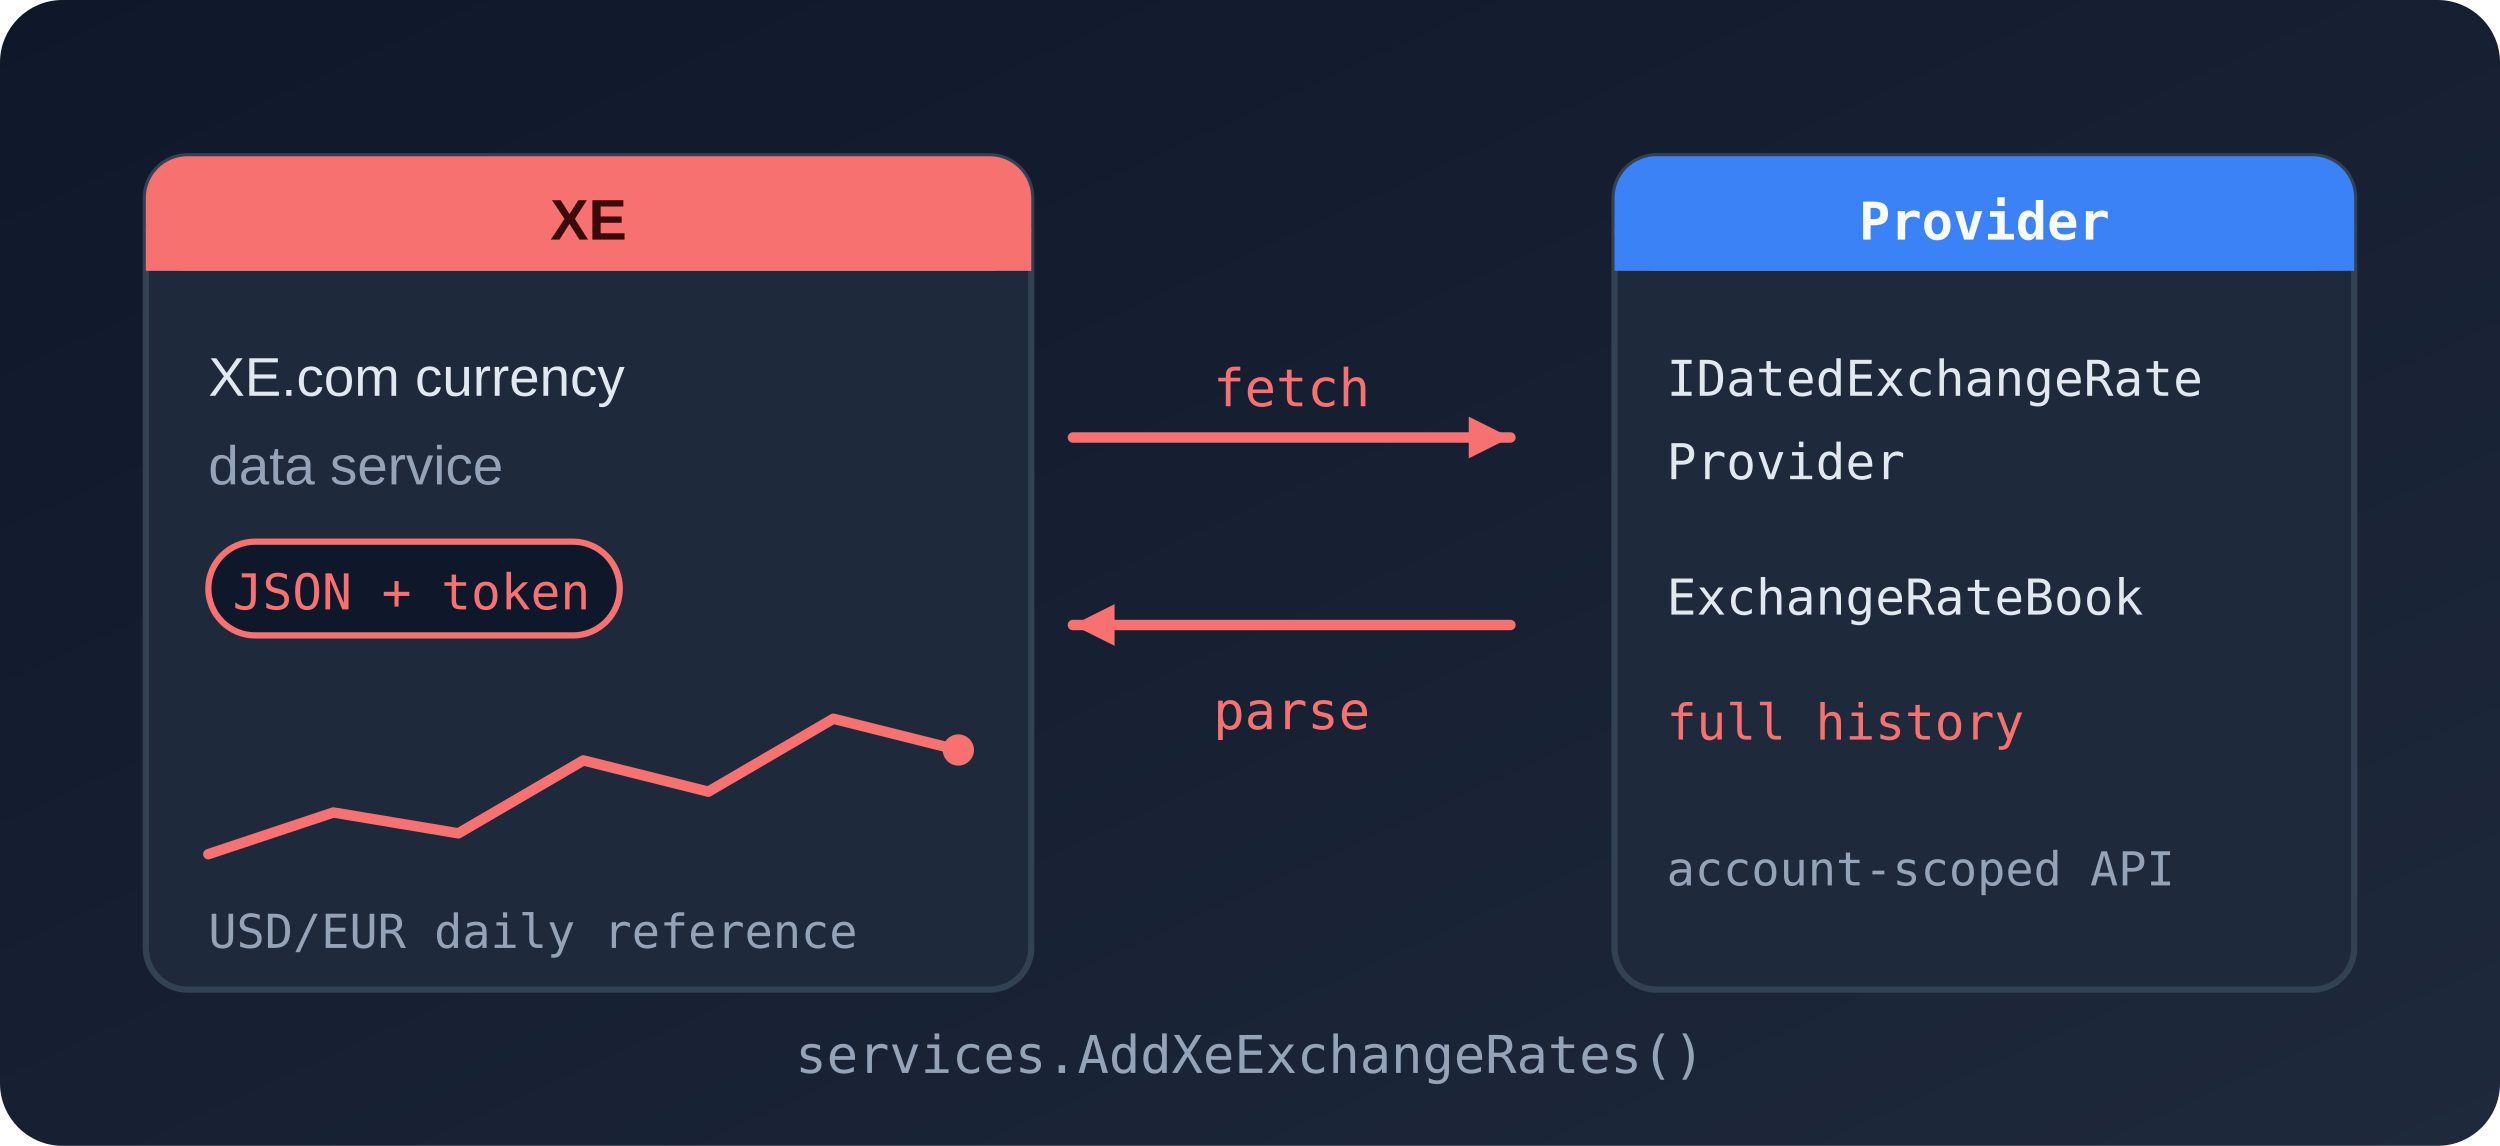
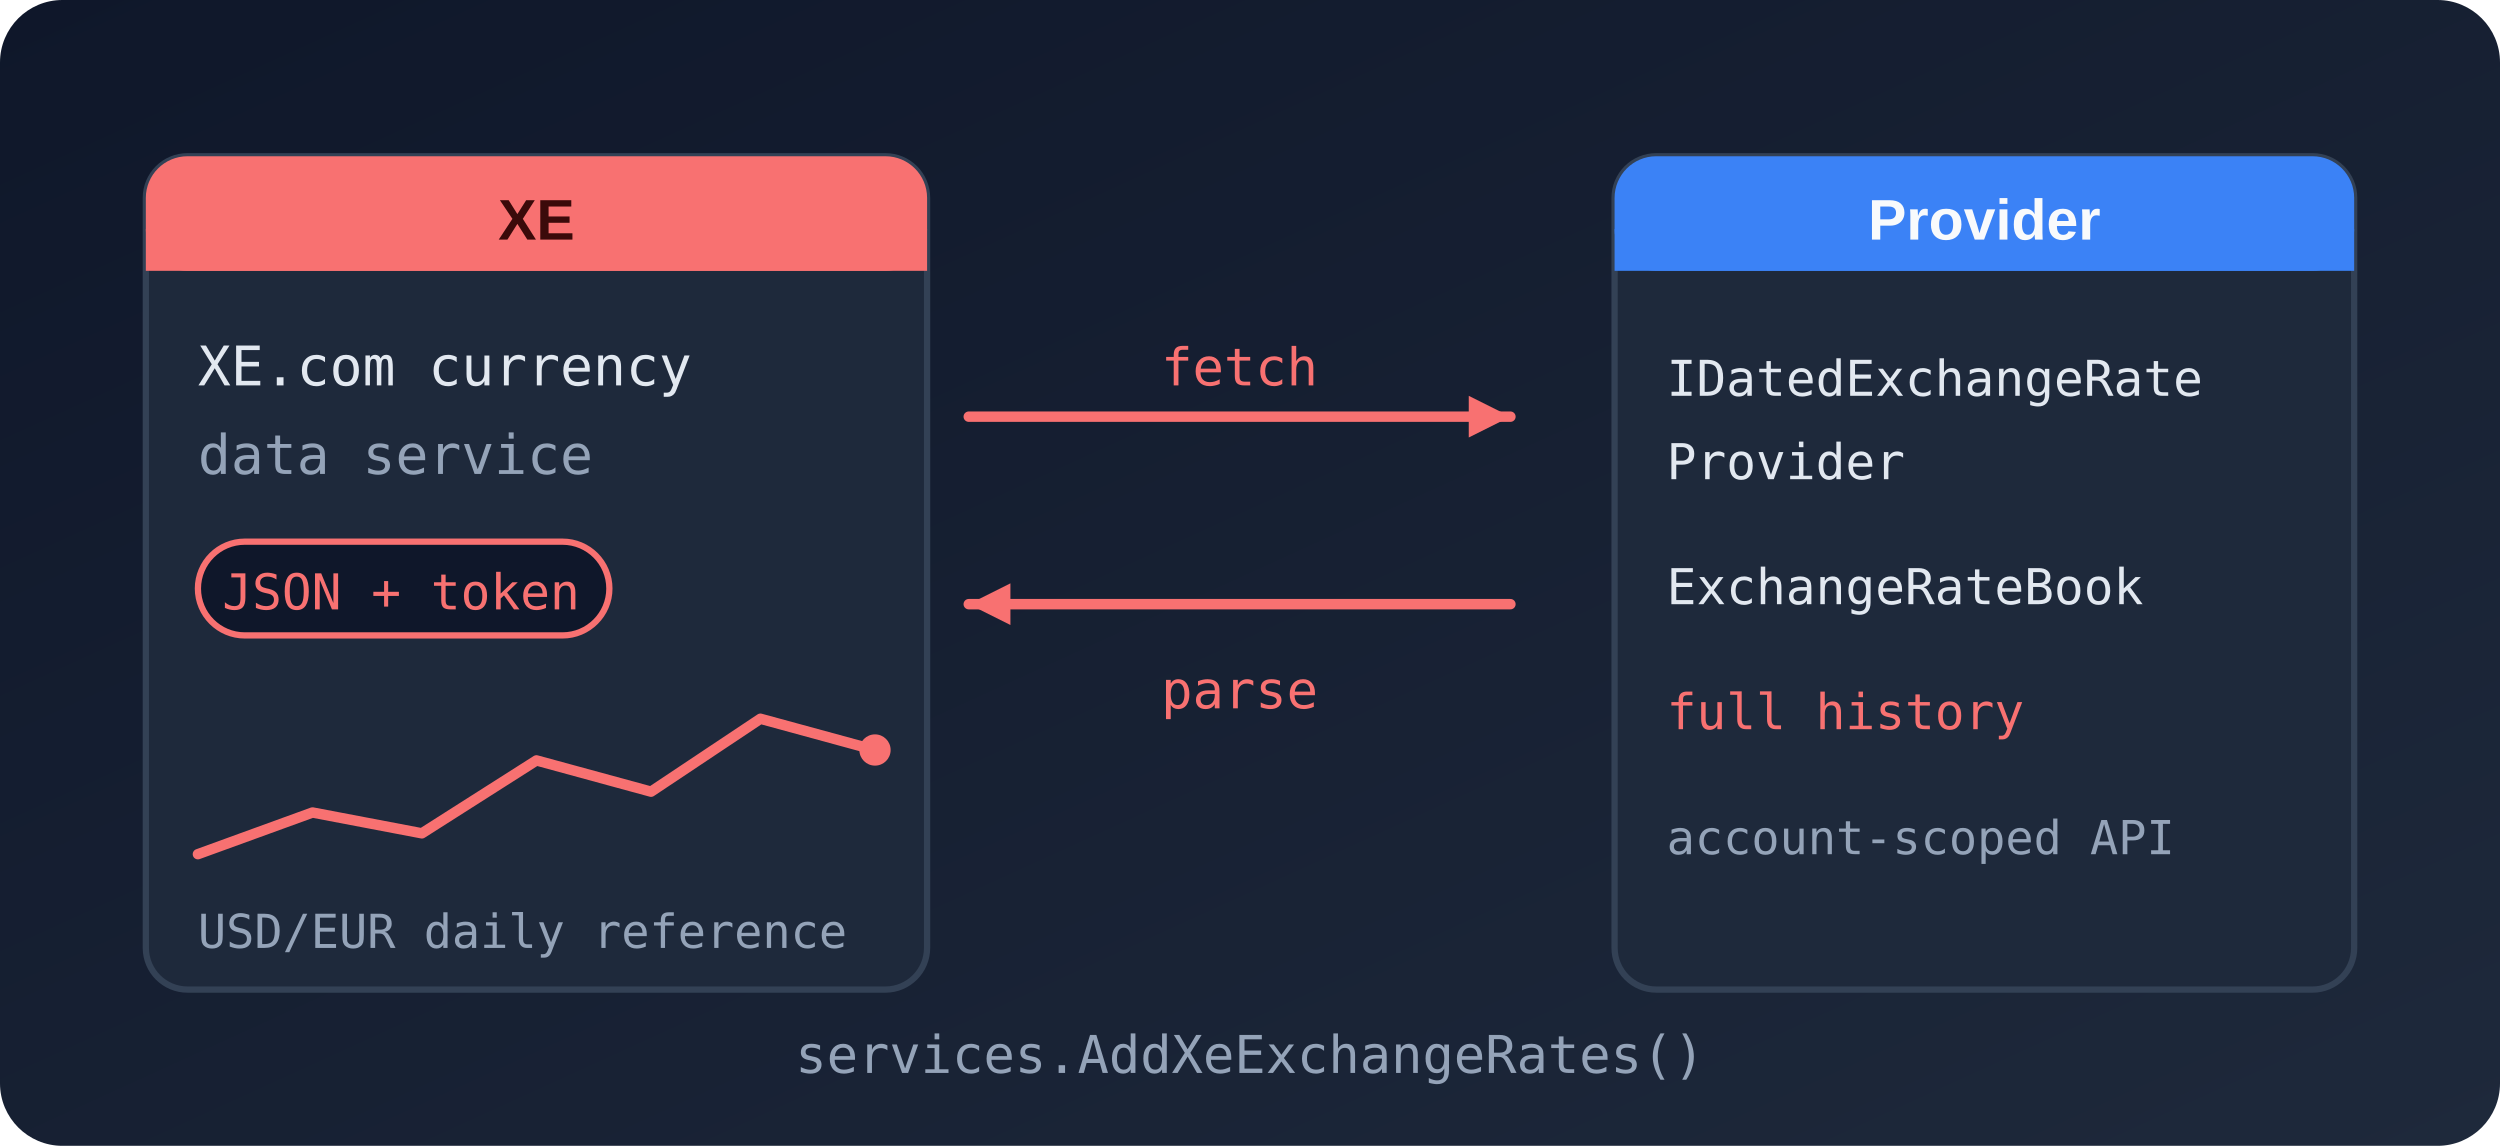
<svg xmlns="http://www.w3.org/2000/svg" viewBox="0 0 480 220" role="img" aria-label="Bodu.Financial.ExchangeRates.Xe — XE.com exchange-rate provider">
  <defs>
    <linearGradient id="fxxe-bg" x1="0" y1="0" x2="1" y2="1">
      <stop offset="0" stop-color="#0F172A" />
      <stop offset="1" stop-color="#1E293B" />
    </linearGradient>
  </defs>
  <rect width="480" height="220" rx="12" fill="url(#fxxe-bg)" />
  <g transform="translate(28 30)" font-family="'Segoe UI','Helvetica Neue',Arial,sans-serif" font-size="11">
-     <rect width="170" height="160" rx="8" fill="#1E293B" stroke="#334155" stroke-width="1.2" />
-     <rect width="170" height="22" rx="8" fill="#F87171" />
-     <rect y="14" width="170" height="8" fill="#F87171" />
-     <text x="85" y="16" fill="#3B0A0A" text-anchor="middle" font-weight="700" font-size="11">XE</text>
-     <g fill="#E2E8F0" font-size="10.5">
-       <text x="12" y="46">XE.com currency</text>
-       <text x="12" y="63" fill="#94A3B8">data service</text>
+     <rect width="150" height="160" rx="8" fill="#1E293B" stroke="#334155" stroke-width="1.2" />
+     <rect width="150" height="22" rx="8" fill="#F87171" />
+     <rect y="14" width="150" height="8" fill="#F87171" />
+     <text x="75" y="16" fill="#3B0A0A" text-anchor="middle" font-weight="700" font-size="11">XE</text>
+     <g fill="#E2E8F0" font-family="'Consolas','Menlo',monospace" font-size="10.5">
+       <text x="10" y="44">XE.com currency</text>
+       <text x="10" y="61">
+         <tspan fill="#94A3B8">data service</tspan>
+       </text>
    </g>
-     <rect x="12" y="74" width="79" height="18" rx="9" fill="#0F172A" stroke="#F87171" stroke-width="1.2" />
-     <text x="51" y="87" fill="#F87171" text-anchor="middle" font-family="'Consolas','Menlo',monospace" font-size="9.5">JSON + token</text>
-     <g transform="translate(12 100)">
-       <polyline points="0,34 24,26 48,30 72,16 96,22 120,8 144,14" fill="none" stroke="#F87171" stroke-width="2" stroke-linecap="round" stroke-linejoin="round" />
-       <circle cx="144" cy="14" r="3" fill="#F87171" />
+     <rect x="10" y="74" width="79" height="18" rx="9" fill="#0F172A" stroke="#F87171" stroke-width="1.2" />
+     <text x="49" y="87" fill="#F87171" text-anchor="middle" font-family="'Consolas','Menlo',monospace" font-size="9.5">JSON + token</text>
+     <g transform="translate(10 100)">
+       <polyline points="0,34 22,26 43,30 65,16 87,22 108,8 130,14" fill="none" stroke="#F87171" stroke-width="2" stroke-linecap="round" stroke-linejoin="round" />
+       <circle cx="130" cy="14" r="3" fill="#F87171" />
      <text x="0" y="52" fill="#94A3B8" font-family="'Consolas','Menlo',monospace" font-size="9">USD/EUR daily reference</text>
    </g>
  </g>
-   <g transform="translate(206 84)" fill="none" stroke="#F87171" stroke-width="2" stroke-linecap="round">
-     <line x1="0" y1="0" x2="84" y2="0" />
-     <polygon points="84,0 76,-4 76,4" fill="#F87171" stroke="none" />
-     <line x1="84" y1="36" x2="0" y2="36" />
+   <g transform="translate(186 80)" fill="none" stroke="#F87171" stroke-width="2" stroke-linecap="round">
+     <line x1="0" y1="0" x2="104" y2="0" />
+     <polygon points="104,0 96,-4 96,4" fill="#F87171" stroke="none" />
+     <line x1="104" y1="36" x2="0" y2="36" />
    <polygon points="0,36 8,32 8,40" fill="#F87171" stroke="none" />
  </g>
-   <g transform="translate(206 84)" fill="#F87171" font-family="'Consolas','Menlo',monospace" font-size="10" text-anchor="middle">
-     <text x="42" y="-6">fetch</text>
-     <text x="42" y="56">parse</text>
+   <g transform="translate(186 80)" fill="#F87171" font-family="'Consolas','Menlo',monospace" font-size="10" text-anchor="middle">
+     <text x="52" y="-6">fetch</text>
+     <text x="52" y="56">parse</text>
  </g>
  <g transform="translate(310 30)" font-family="'Segoe UI','Helvetica Neue',Arial,sans-serif" font-size="11">
    <rect width="142" height="160" rx="8" fill="#1E293B" stroke="#334155" stroke-width="1.2" />
    <rect width="142" height="22" rx="8" fill="#3B82F6" />
    <rect y="14" width="142" height="8" fill="#3B82F6" />
-     <text x="71" y="16" fill="#F8FAFC" text-anchor="middle" font-weight="700" font-size="10" font-family="'Consolas','Menlo',monospace">Provider</text>
+     <text x="71" y="16" fill="#F8FAFC" text-anchor="middle" font-weight="700" font-size="11">Provider</text>
    <g fill="#E2E8F0" font-family="'Consolas','Menlo',monospace" font-size="9.5">
      <text x="10" y="46">IDatedExchangeRate</text>
      <text x="10" y="62">Provider</text>
-       <text x="10" y="88">ExchangeRateBook</text>
-       <text x="10" y="112" fill="#F87171">full history</text>
-       <text x="10" y="140" fill="#94A3B8" font-size="9">account-scoped API</text>
+       <text x="10" y="86">ExchangeRateBook</text>
+       <text x="10" y="110">
+         <tspan fill="#F87171">full history</tspan>
+       </text>
+       <text x="10" y="134">
+         <tspan fill="#94A3B8" font-size="9">account-scoped API</tspan>
+       </text>
    </g>
  </g>
  <g fill="#94A3B8" font-family="'Consolas','Menlo',monospace" font-size="10">
    <text x="240" y="206" text-anchor="middle">services.AddXeExchangeRates()</text>
  </g>
</svg>
